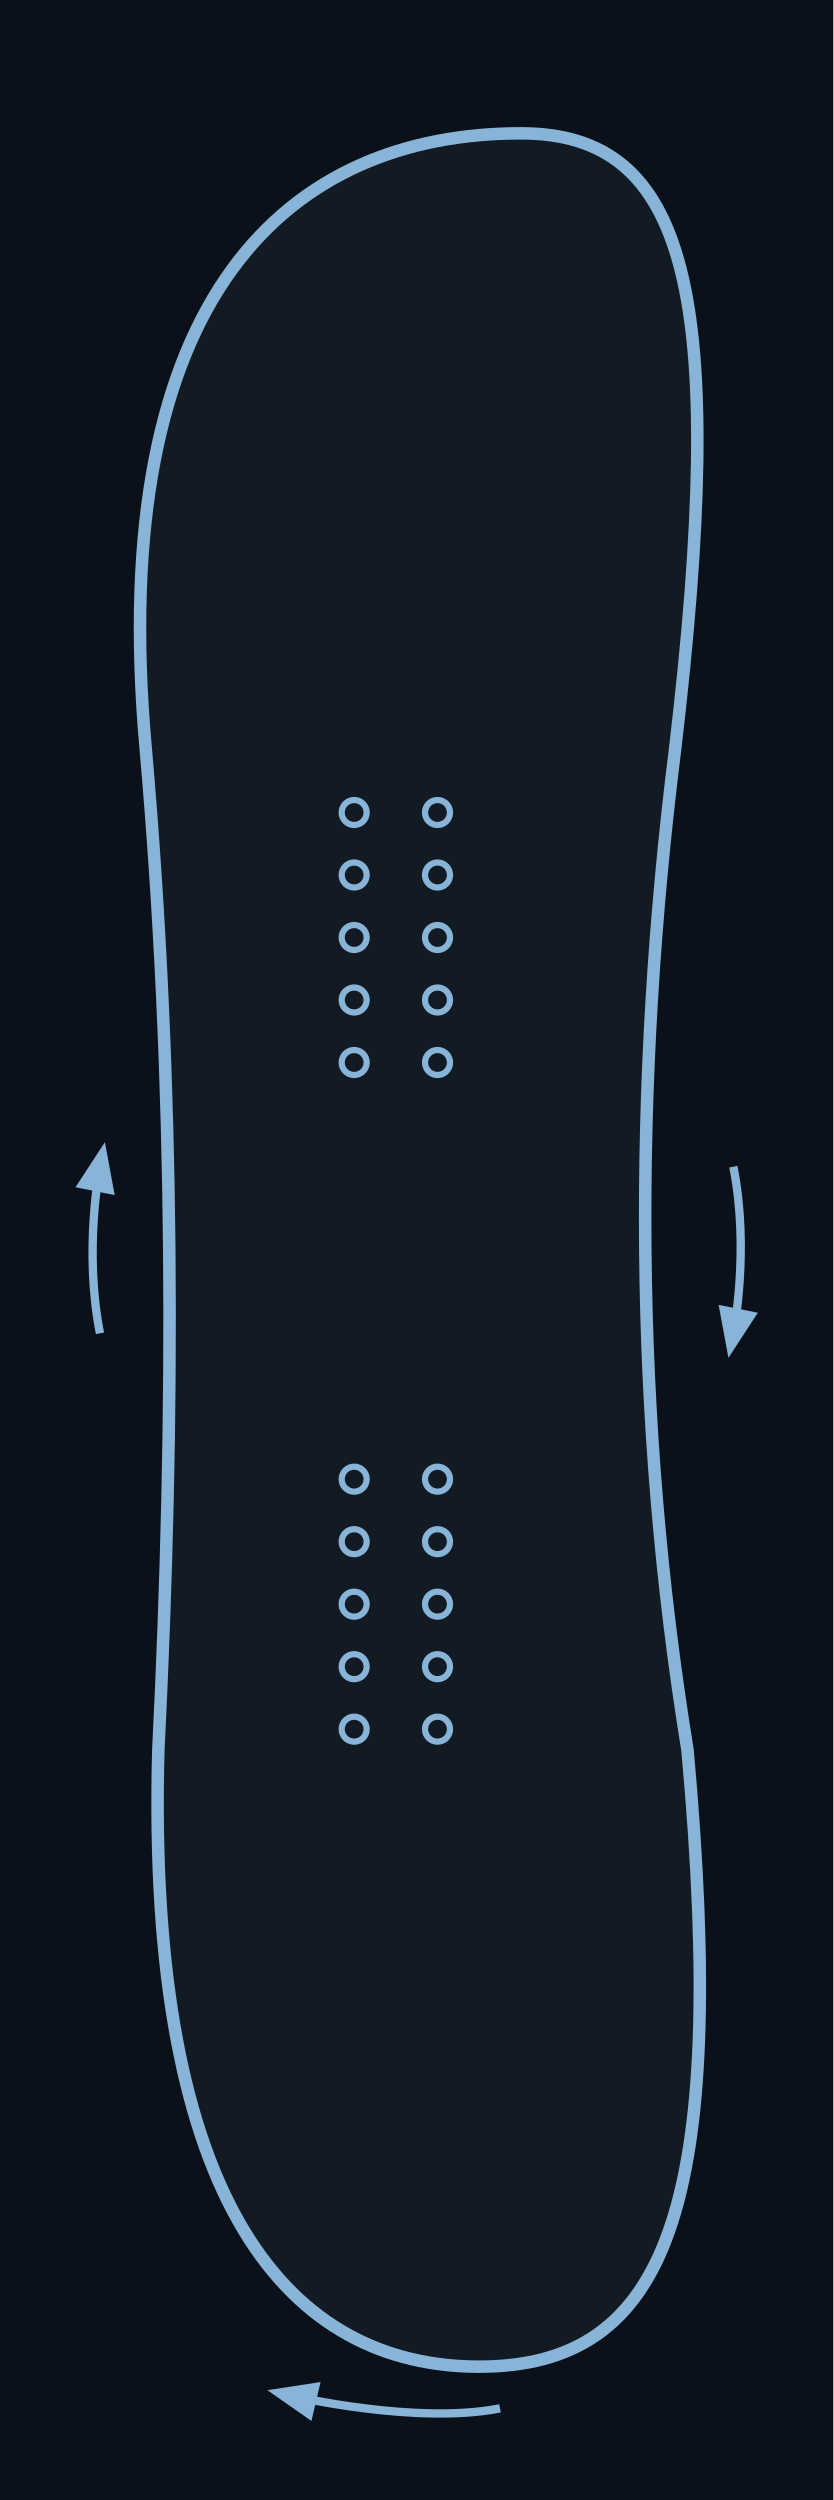
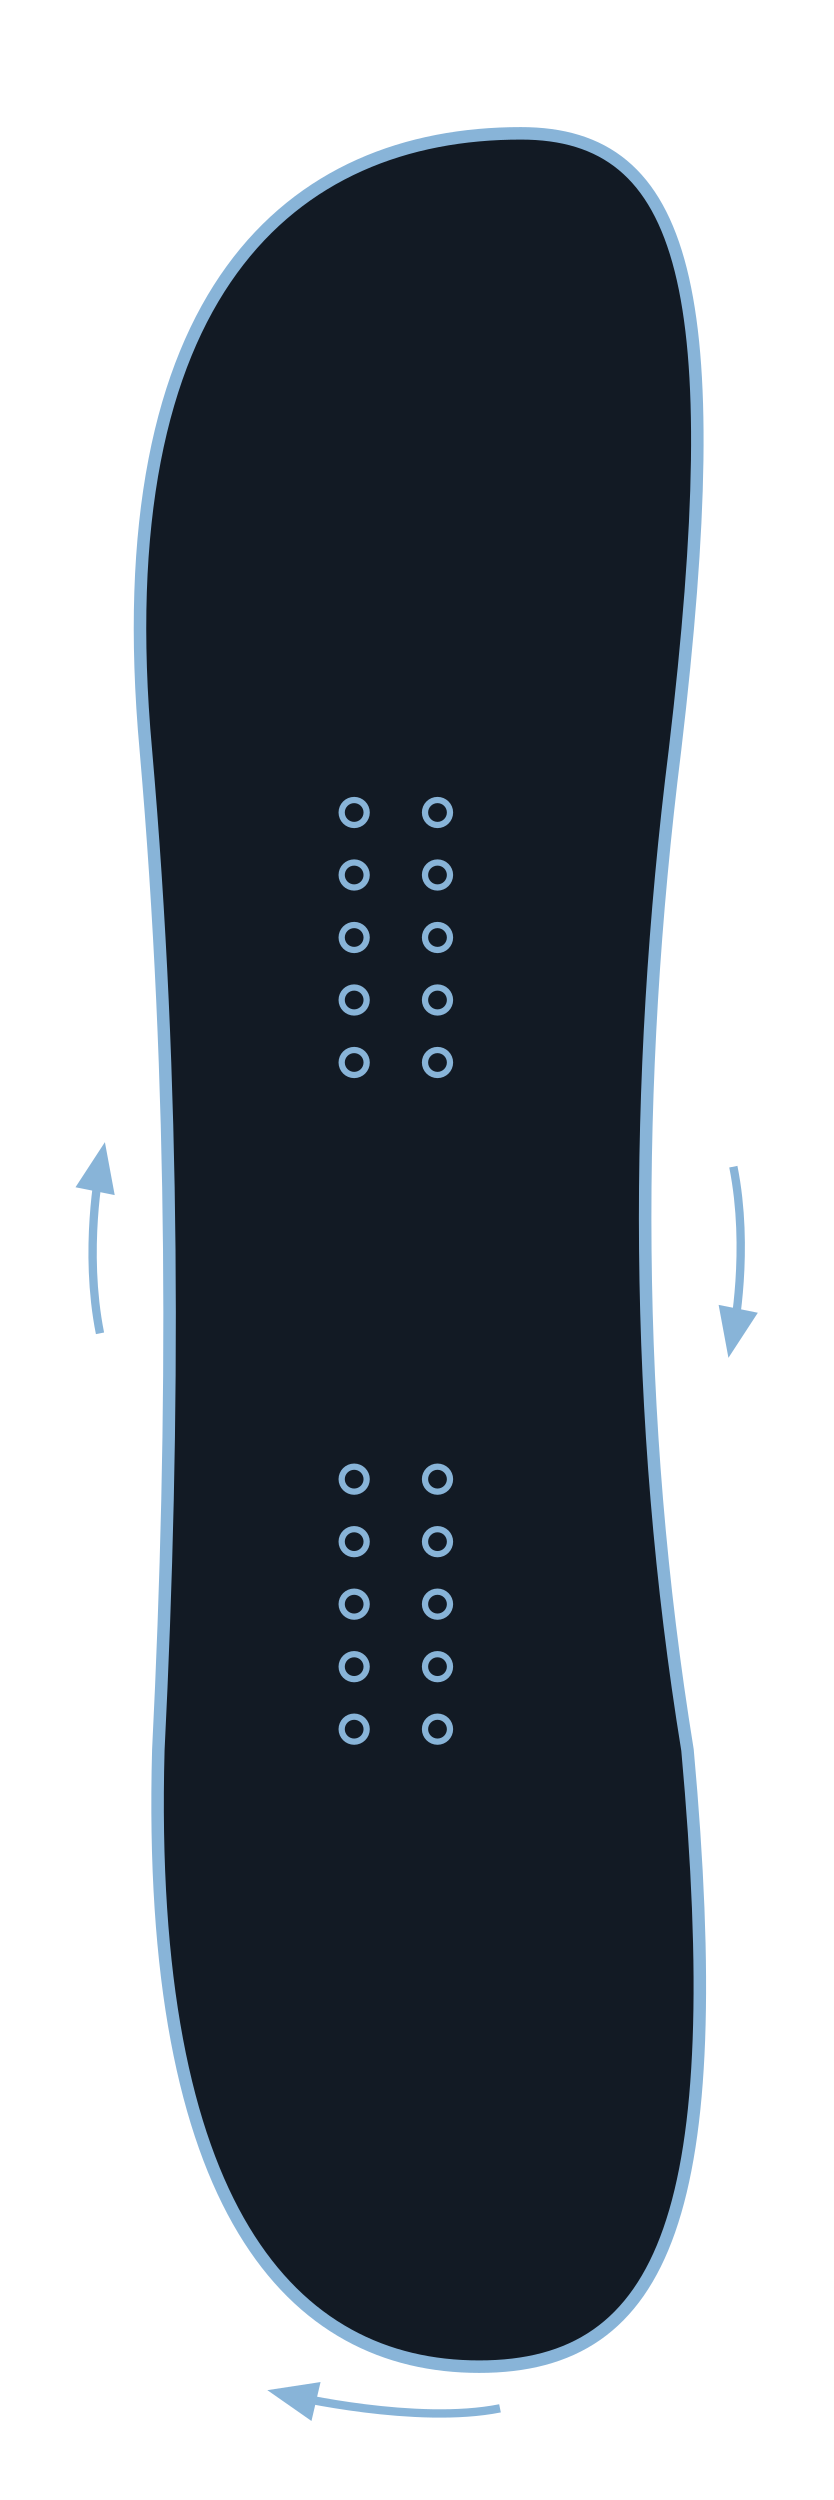
<svg xmlns="http://www.w3.org/2000/svg" viewBox="0 0 200 600" width="100%" height="100%">
  <defs>
    <marker id="arrow" viewBox="0 0 10 10" refX="5" refY="5" markerWidth="6" markerHeight="6" orient="auto-start-reverse">
      <path d="M 0 1 L 10 5 L 0 9 z" fill="#88b4d8" />
    </marker>
  </defs>
-   <rect width="200" height="600" fill="#0b111a" />
  <path d="M 125,32             C 165,32 175,70 162,180             C 152,260 152,340 165,420             C 175,530 160,568 115,568             C 70,568 35,530 38,420             C 42,340 42,260 35,180             C 25,70 70,32 125,32 Z" fill="#121a24" stroke="#88b4d8" stroke-width="3" stroke-linecap="round" stroke-linejoin="round" />
  <g fill="none" stroke="#88b4d8" stroke-width="1.5">
    <circle cx="85" cy="195" r="3" />
    <circle cx="85" cy="210" r="3" />
    <circle cx="85" cy="225" r="3" />
    <circle cx="85" cy="240" r="3" />
    <circle cx="85" cy="255" r="3" />
    <circle cx="105" cy="195" r="3" />
    <circle cx="105" cy="210" r="3" />
    <circle cx="105" cy="225" r="3" />
    <circle cx="105" cy="240" r="3" />
    <circle cx="105" cy="255" r="3" />
  </g>
  <g fill="none" stroke="#88b4d8" stroke-width="1.5">
    <circle cx="85" cy="355" r="3" />
    <circle cx="85" cy="370" r="3" />
    <circle cx="85" cy="385" r="3" />
    <circle cx="85" cy="400" r="3" />
    <circle cx="85" cy="415" r="3" />
    <circle cx="105" cy="355" r="3" />
    <circle cx="105" cy="370" r="3" />
    <circle cx="105" cy="385" r="3" />
    <circle cx="105" cy="400" r="3" />
    <circle cx="105" cy="415" r="3" />
  </g>
  <path d="M 24,320 C 20,300 24,280 24,280" fill="none" stroke="#88b4d8" stroke-width="2" marker-end="url(#arrow)" />
  <path d="M 176,280 C 180,300 176,320 176,320" fill="none" stroke="#88b4d8" stroke-width="2" marker-end="url(#arrow)" />
  <path d="M 120,578 C 100,582 70,575 70,575" fill="none" stroke="#88b4d8" stroke-width="2" marker-end="url(#arrow)" />
</svg>
